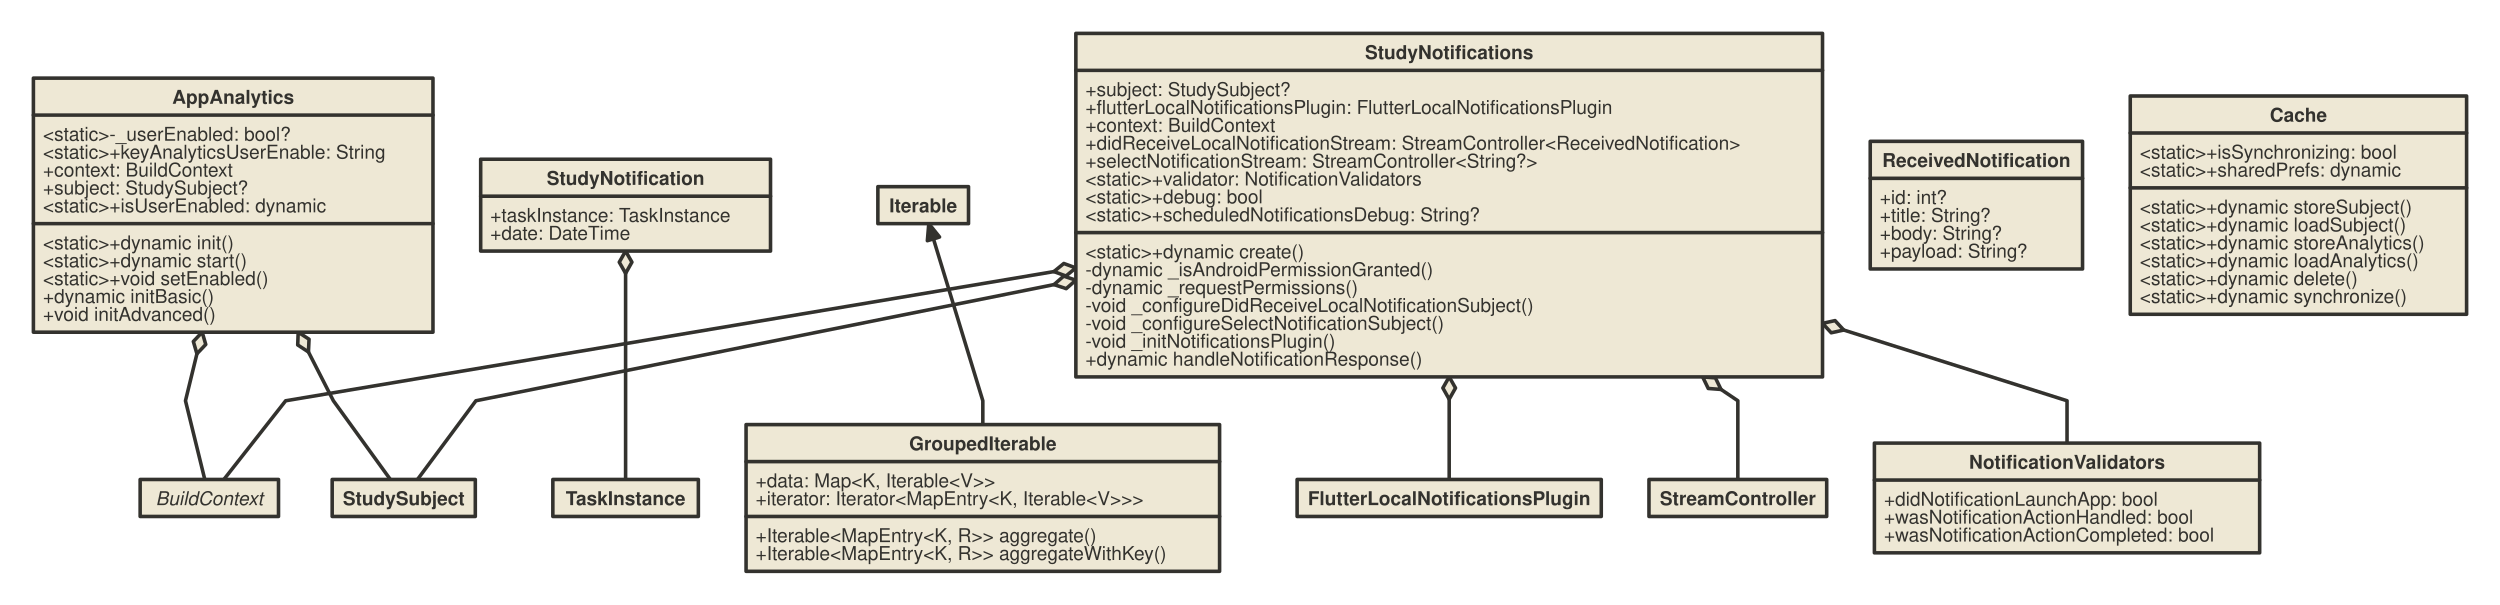
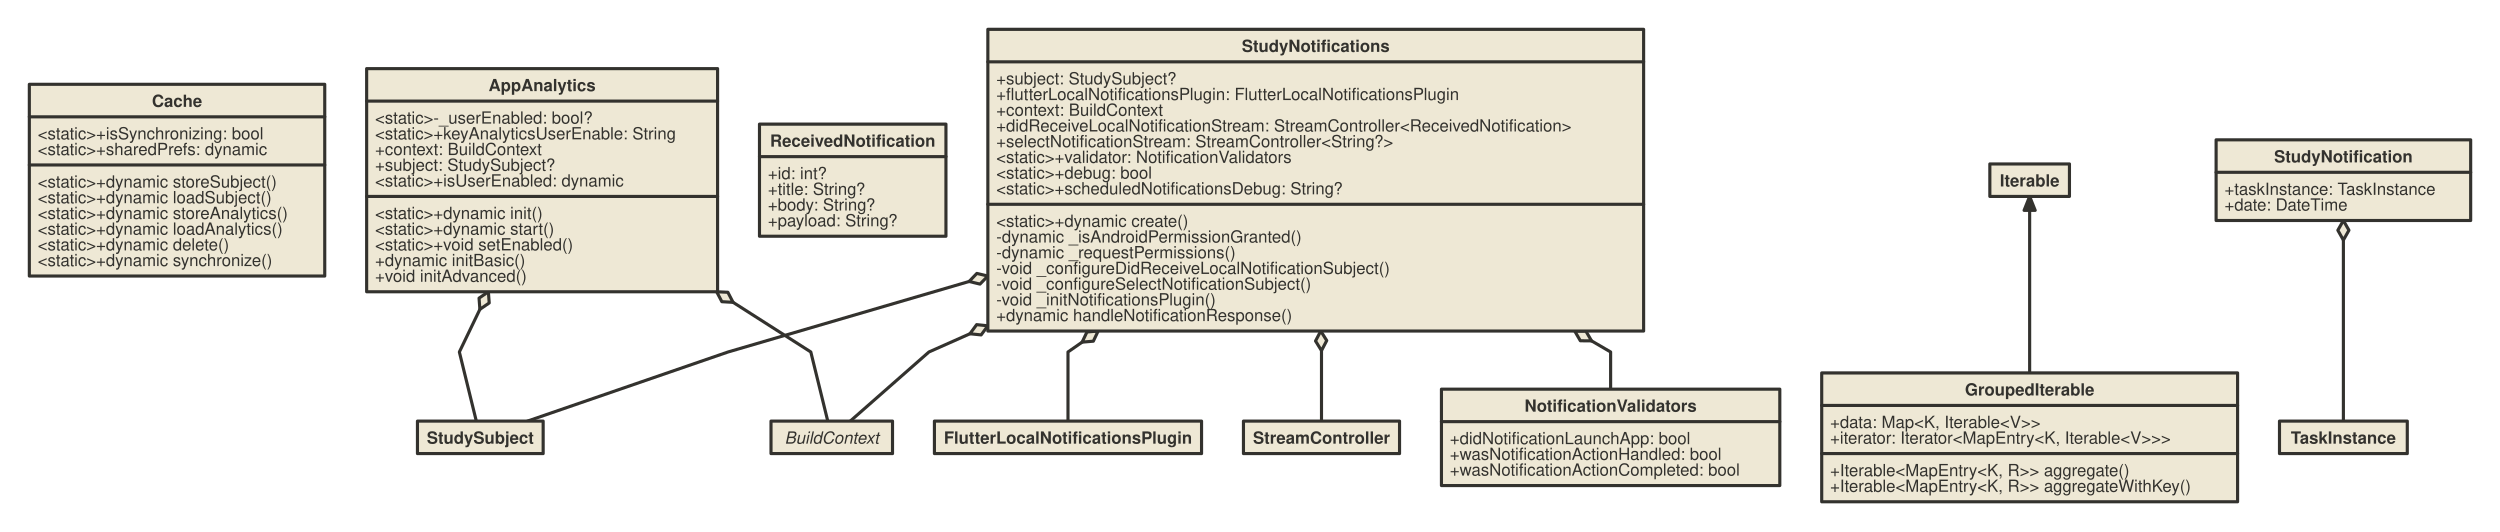
- <svg xmlns="http://www.w3.org/2000/svg" version="1.1" baseProfile="full" width="2096.0" height="507.0" viewbox="0 0 2096 507">
+ <svg xmlns="http://www.w3.org/2000/svg" version="1.1" baseProfile="full" width="2386.5" height="507.0" viewbox="0 0 2386.5 507">
  <g stroke-width="1.0" text-align="left" font="12pt Helvetica, Arial, sans-serif" font-size="12pt" font-family="Helvetica" font-weight="normal" font-style="normal">
    <g font-family="Helvetica" font-size="12pt" font-weight="bold" font-style="normal" stroke-width="3.0" stroke-linejoin="round" stroke-linecap="round" stroke="#33322E">
      <g stroke="transparent" fill="transparent">
-         <rect x="0.0" y="0.0" height="507.0" width="2096.0" stroke="none" />
+         <rect x="0.0" y="0.0" height="507.0" width="2386.5" stroke="none" />
      </g>
      <g transform="translate(8, 8)" fill="#33322E">
        <g transform="translate(20, 20)" fill="#33322E" font-family="Helvetica" font-size="12pt" font-weight="normal" font-style="normal">
-           <path d="M137.1 268.6 L127.5 308 L143.696 374 L143.7 374.0 " fill="none" />
-           <g fill="#eee8d5">
-             <path d="M144.5 260.8 L137.1 268.6 L134.1 258.3 L141.5 250.5 Z" />
-           </g>
-           <path d="M230.6 267.1 L251.5 308 L299.279 374 L299.3 374.0 " fill="none" />
-           <g fill="#eee8d5">
-             <path d="M231.1 256.4 L230.6 267.1 L221.6 261.2 L222.0 250.5 Z" />
-           </g>
-           <path d="M496.5 201.2 L496.5 308 L496.5 374 L496.5 374.0 " fill="none" />
-           <g fill="#eee8d5">
-             <path d="M501.8 191.8 L496.5 201.2 L491.2 191.8 L496.5 182.5 Z" />
-           </g>
-           <path d="M754.6 172.3 L796 308 L796 328 L796.0 328.0 " fill="none" />
-           <path d="M759.7 170.7 L754.6 172.3 L749.5 173.8 L750.7 159.5 Z" />
-           <path d="M855.7 210.6 L371 308 L322.006 374 L322.0 374.0 " fill="none" />
-           <g fill="#eee8d5">
-             <path d="M865.9 214.0 L855.7 210.6 L863.8 203.5 L874.0 206.9 Z" />
-           </g>
-           <path d="M1187.0 306.7 L1187 308 L1187 374 L1187.0 374.0 " fill="none" />
-           <g fill="#eee8d5">
-             <path d="M1192.3 297.3 L1187.0 306.7 L1181.7 297.3 L1187.0 288.0 Z" />
-           </g>
-           <path d="M855.6 199.7 L211.5 308 L159.672 374 L159.7 374.0 " fill="none" />
-           <g fill="#eee8d5">
-             <path d="M865.7 203.4 L855.6 199.7 L863.9 192.9 L874.0 196.6 Z" />
-           </g>
-           <path d="M1414.9 298.5 L1429 308 L1429 374 L1429.0 374.0 " fill="none" />
-           <g fill="#eee8d5">
-             <path d="M1410.2 288.8 L1414.9 298.5 L1404.2 297.7 L1399.5 288.0 Z" />
-           </g>
-           <path d="M1517.8 248.7 L1705 308 L1705 343.5 L1705.0 343.5 " fill="none" />
-           <g fill="#eee8d5">
-             <path d="M1510.5 240.8 L1517.8 248.7 L1507.3 251.0 L1500.0 243.1 Z" />
-           </g>
-           <g data-name="AppAnalytics">
-             <g fill="#eee8d5" stroke="#33322E" data-name="AppAnalytics">
-               <rect x="0.0" y="37.5" height="213.0" width="335.0" data-name="AppAnalytics" />
-               <path d="M0.0 68.5 L335.0 68.5" fill="none" data-name="AppAnalytics" />
-               <path d="M0.0 159.5 L335.0 159.5" fill="none" data-name="AppAnalytics" />
-             </g>
-             <g transform="translate(0, 37.5)" font-family="Helvetica" font-size="12pt" font-weight="bold" font-style="normal" data-name="AppAnalytics">
-               <g transform="translate(8, 8)" fill="#33322E" text-align="center" data-name="AppAnalytics">
-                 <text x="159.5" y="13.5" stroke="none" text-anchor="middle" data-name="AppAnalytics">AppAnalytics</text>
-               </g>
-             </g>
-             <g transform="translate(0, 68.5)" font-family="Helvetica" font-size="12pt" font-weight="normal" font-style="normal" data-name="AppAnalytics">
-               <g transform="translate(8, 8)" fill="#33322E" text-align="left" data-name="AppAnalytics">
-                 <text x="0.0" y="13.5" stroke="none" data-name="AppAnalytics">&lt;static&gt;-_userEnabled: bool?</text>
-                 <text x="0.0" y="28.5" stroke="none" data-name="AppAnalytics">&lt;static&gt;+keyAnalyticsUserEnable: String</text>
-                 <text x="0.0" y="43.5" stroke="none" data-name="AppAnalytics">+context: BuildContext</text>
-                 <text x="0.0" y="58.5" stroke="none" data-name="AppAnalytics">+subject: StudySubject?</text>
-                 <text x="0.0" y="73.5" stroke="none" data-name="AppAnalytics">&lt;static&gt;+isUserEnabled: dynamic</text>
-               </g>
-             </g>
-             <g transform="translate(0, 159.5)" font-family="Helvetica" font-size="12pt" font-weight="normal" font-style="normal" data-name="AppAnalytics">
-               <g transform="translate(8, 8)" fill="#33322E" text-align="left" data-name="AppAnalytics">
-                 <text x="0.0" y="13.5" stroke="none" data-name="AppAnalytics">&lt;static&gt;+dynamic init()</text>
-                 <text x="0.0" y="28.5" stroke="none" data-name="AppAnalytics">&lt;static&gt;+dynamic start()</text>
-                 <text x="0.0" y="43.5" stroke="none" data-name="AppAnalytics">&lt;static&gt;+void setEnabled()</text>
-                 <text x="0.0" y="58.5" stroke="none" data-name="AppAnalytics">+dynamic initBasic()</text>
-                 <text x="0.0" y="73.5" stroke="none" data-name="AppAnalytics">+void initAdvanced()</text>
-               </g>
-             </g>
-           </g>
-           <g data-name="BuildContext">
-             <g fill="#eee8d5" stroke="#33322E" data-name="BuildContext">
-               <rect x="89.5" y="374.0" height="31.0" width="116.0" data-name="BuildContext" />
-             </g>
-             <g transform="translate(89.5, 374)" font-family="Helvetica" font-size="12pt" font-weight="normal" font-style="italic" data-name="BuildContext">
-               <g transform="translate(8, 8)" fill="#33322E" text-align="center" data-name="BuildContext">
-                 <text x="50.0" y="13.5" stroke="none" text-anchor="middle" data-name="BuildContext">BuildContext</text>
-               </g>
-             </g>
-           </g>
-           <g data-name="StudySubject">
-             <g fill="#eee8d5" stroke="#33322E" data-name="StudySubject">
-               <rect x="250.5" y="374.0" height="31.0" width="120.0" data-name="StudySubject" />
-             </g>
-             <g transform="translate(250.5, 374)" font-family="Helvetica" font-size="12pt" font-weight="bold" font-style="normal" data-name="StudySubject">
-               <g transform="translate(8, 8)" fill="#33322E" text-align="center" data-name="StudySubject">
-                 <text x="52.0" y="13.5" stroke="none" text-anchor="middle" data-name="StudySubject">StudySubject</text>
-               </g>
-             </g>
-           </g>
-           <g data-name="StudyNotification">
-             <g fill="#eee8d5" stroke="#33322E" data-name="StudyNotification">
-               <rect x="375.0" y="105.5" height="77.0" width="243.0" data-name="StudyNotification" />
-               <path d="M375.0 136.5 L618.0 136.5" fill="none" data-name="StudyNotification" />
-             </g>
-             <g transform="translate(375, 105.5)" font-family="Helvetica" font-size="12pt" font-weight="bold" font-style="normal" data-name="StudyNotification">
-               <g transform="translate(8, 8)" fill="#33322E" text-align="center" data-name="StudyNotification">
-                 <text x="113.5" y="13.5" stroke="none" text-anchor="middle" data-name="StudyNotification">StudyNotification</text>
-               </g>
-             </g>
-             <g transform="translate(375, 136.5)" font-family="Helvetica" font-size="12pt" font-weight="normal" font-style="normal" data-name="StudyNotification">
-               <g transform="translate(8, 8)" fill="#33322E" text-align="left" data-name="StudyNotification">
-                 <text x="0.0" y="13.5" stroke="none" data-name="StudyNotification">+taskInstance: TaskInstance</text>
-                 <text x="0.0" y="28.5" stroke="none" data-name="StudyNotification">+date: DateTime</text>
-               </g>
-             </g>
-           </g>
-           <g data-name="TaskInstance">
-             <g fill="#eee8d5" stroke="#33322E" data-name="TaskInstance">
-               <rect x="435.5" y="374.0" height="31.0" width="122.0" data-name="TaskInstance" />
-             </g>
-             <g transform="translate(435.5, 374)" font-family="Helvetica" font-size="12pt" font-weight="bold" font-style="normal" data-name="TaskInstance">
-               <g transform="translate(8, 8)" fill="#33322E" text-align="center" data-name="TaskInstance">
-                 <text x="53.0" y="13.5" stroke="none" text-anchor="middle" data-name="TaskInstance">TaskInstance</text>
-               </g>
-             </g>
-           </g>
-           <g data-name="GroupedIterable">
-             <g fill="#eee8d5" stroke="#33322E" data-name="GroupedIterable">
-               <rect x="597.5" y="328.0" height="123.0" width="397.0" data-name="GroupedIterable" />
-               <path d="M597.5 359.0 L994.5 359.0" fill="none" data-name="GroupedIterable" />
-               <path d="M597.5 405.0 L994.5 405.0" fill="none" data-name="GroupedIterable" />
-             </g>
-             <g transform="translate(597.5, 328)" font-family="Helvetica" font-size="12pt" font-weight="bold" font-style="normal" data-name="GroupedIterable">
-               <g transform="translate(8, 8)" fill="#33322E" text-align="center" data-name="GroupedIterable">
-                 <text x="190.5" y="13.5" stroke="none" text-anchor="middle" data-name="GroupedIterable">GroupedIterable</text>
-               </g>
-             </g>
-             <g transform="translate(597.5, 359)" font-family="Helvetica" font-size="12pt" font-weight="normal" font-style="normal" data-name="GroupedIterable">
-               <g transform="translate(8, 8)" fill="#33322E" text-align="left" data-name="GroupedIterable">
-                 <text x="0.0" y="13.5" stroke="none" data-name="GroupedIterable">+data: Map&lt;K, Iterable&lt;V&gt;&gt;</text>
-                 <text x="0.0" y="28.5" stroke="none" data-name="GroupedIterable">+iterator: Iterator&lt;MapEntry&lt;K, Iterable&lt;V&gt;&gt;&gt;</text>
-               </g>
-             </g>
-             <g transform="translate(597.5, 405)" font-family="Helvetica" font-size="12pt" font-weight="normal" font-style="normal" data-name="GroupedIterable">
-               <g transform="translate(8, 8)" fill="#33322E" text-align="left" data-name="GroupedIterable">
-                 <text x="0.0" y="13.5" stroke="none" data-name="GroupedIterable">+Iterable&lt;MapEntry&lt;K, R&gt;&gt; aggregate()</text>
-                 <text x="0.0" y="28.5" stroke="none" data-name="GroupedIterable">+Iterable&lt;MapEntry&lt;K, R&gt;&gt; aggregateWithKey()</text>
-               </g>
-             </g>
-           </g>
-           <g data-name="Iterable">
-             <g fill="#eee8d5" stroke="#33322E" data-name="Iterable">
-               <rect x="708.0" y="128.5" height="31.0" width="76.0" data-name="Iterable" />
-             </g>
-             <g transform="translate(708, 128.5)" font-family="Helvetica" font-size="12pt" font-weight="bold" font-style="normal" data-name="Iterable">
-               <g transform="translate(8, 8)" fill="#33322E" text-align="center" data-name="Iterable">
-                 <text x="30.0" y="13.5" stroke="none" text-anchor="middle" data-name="Iterable">Iterable</text>
+           <path d="M897.1 240.7 L667 308 L475.479 374 L475.5 374.0 " fill="none" />
+           <g fill="#eee8d5">
+             <path d="M907.5 243.2 L897.1 240.7 L904.5 233.0 L915.0 235.5 Z" />
+           </g>
+           <path d="M1005.0 298.6 L991.5 308 L991.5 374 L991.5 374.0 " fill="none" />
+           <g fill="#eee8d5">
+             <path d="M1015.7 297.7 L1005.0 298.6 L1009.6 288.9 L1020.3 288.0 Z" />
+           </g>
+           <path d="M897.9 290.6 L858.75 308 L783.64 374 L783.6 374.0 " fill="none" />
+           <g fill="#eee8d5">
+             <path d="M908.6 291.7 L897.9 290.6 L904.3 281.9 L915.0 283.0 Z" />
+           </g>
+           <path d="M1233.5 306.7 L1233.5 308 L1233.5 374 L1233.5 374.0 " fill="none" />
+           <g fill="#eee8d5">
+             <path d="M1238.5 297.1 L1233.5 306.7 L1227.8 297.5 L1232.8 288.0 Z" />
+           </g>
+           <path d="M1491.3 297.4 L1509.5 308 L1509.5 343.5 L1509.5 343.5 " fill="none" />
+           <g fill="#eee8d5">
+             <path d="M1485.9 288.1 L1491.3 297.4 L1480.6 297.3 L1475.2 288.0 Z" />
+           </g>
+           <path d="M1909.5 172.8 L1909.5 308 L1909.5 328 L1909.5 328.0 " fill="none" />
+           <path d="M1914.8 172.8 L1909.5 172.8 L1904.2 172.8 L1909.5 159.5 Z" />
+           <path d="M2209.0 201.2 L2209 308 L2209 374 L2209.0 374.0 " fill="none" />
+           <g fill="#eee8d5">
+             <path d="M2214.3 191.8 L2209.0 201.2 L2203.7 191.8 L2209.0 182.5 Z" />
+           </g>
+           <path d="M671.8 260.6 L746 308 L762.196 374 L762.2 374.0 " fill="none" />
+           <g fill="#eee8d5">
+             <path d="M666.8 251.0 L671.8 260.6 L661.1 260.0 L656.1 250.5 Z" />
+           </g>
+           <path d="M430.1 267.3 L410.5 308 L426.696 374 L426.7 374.0 " fill="none" />
+           <g fill="#eee8d5">
+             <path d="M439.0 261.2 L430.1 267.3 L429.3 256.6 L438.2 250.5 Z" />
+           </g>
+           <g data-name="Cache">
+             <g fill="#eee8d5" stroke="#33322E" data-name="Cache">
+               <rect x="0.0" y="52.5" height="183.0" width="282.0" data-name="Cache" />
+               <path d="M0.0 83.5 L282.0 83.5" fill="none" data-name="Cache" />
+               <path d="M0.0 129.5 L282.0 129.5" fill="none" data-name="Cache" />
+             </g>
+             <g transform="translate(0, 52.5)" font-family="Helvetica" font-size="12pt" font-weight="bold" font-style="normal" data-name="Cache">
+               <g transform="translate(8, 8)" fill="#33322E" text-align="center" data-name="Cache">
+                 <text x="133.0" y="13.5" stroke="none" text-anchor="middle" data-name="Cache">Cache</text>
+               </g>
+             </g>
+             <g transform="translate(0, 83.5)" font-family="Helvetica" font-size="12pt" font-weight="normal" font-style="normal" data-name="Cache">
+               <g transform="translate(8, 8)" fill="#33322E" text-align="left" data-name="Cache">
+                 <text x="0.0" y="13.5" stroke="none" data-name="Cache">&lt;static&gt;+isSynchronizing: bool</text>
+                 <text x="0.0" y="28.5" stroke="none" data-name="Cache">&lt;static&gt;+sharedPrefs: dynamic</text>
+               </g>
+             </g>
+             <g transform="translate(0, 129.5)" font-family="Helvetica" font-size="12pt" font-weight="normal" font-style="normal" data-name="Cache">
+               <g transform="translate(8, 8)" fill="#33322E" text-align="left" data-name="Cache">
+                 <text x="0.0" y="13.5" stroke="none" data-name="Cache">&lt;static&gt;+dynamic storeSubject()</text>
+                 <text x="0.0" y="28.5" stroke="none" data-name="Cache">&lt;static&gt;+dynamic loadSubject()</text>
+                 <text x="0.0" y="43.5" stroke="none" data-name="Cache">&lt;static&gt;+dynamic storeAnalytics()</text>
+                 <text x="0.0" y="58.5" stroke="none" data-name="Cache">&lt;static&gt;+dynamic loadAnalytics()</text>
+                 <text x="0.0" y="73.5" stroke="none" data-name="Cache">&lt;static&gt;+dynamic delete()</text>
+                 <text x="0.0" y="88.5" stroke="none" data-name="Cache">&lt;static&gt;+dynamic synchronize()</text>
              </g>
            </g>
          </g>
          <g data-name="NotificationValidators">
            <g fill="#eee8d5" stroke="#33322E" data-name="NotificationValidators">
-               <rect x="1543.5" y="343.5" height="92.0" width="323.0" data-name="NotificationValidators" />
-               <path d="M1543.5 374.5 L1866.5 374.5" fill="none" data-name="NotificationValidators" />
-             </g>
-             <g transform="translate(1543.5, 343.5)" font-family="Helvetica" font-size="12pt" font-weight="bold" font-style="normal" data-name="NotificationValidators">
+               <rect x="1348.0" y="343.5" height="92.0" width="323.0" data-name="NotificationValidators" />
+               <path d="M1348.0 374.5 L1671.0 374.5" fill="none" data-name="NotificationValidators" />
+             </g>
+             <g transform="translate(1348, 343.5)" font-family="Helvetica" font-size="12pt" font-weight="bold" font-style="normal" data-name="NotificationValidators">
              <g transform="translate(8, 8)" fill="#33322E" text-align="center" data-name="NotificationValidators">
                <text x="153.5" y="13.5" stroke="none" text-anchor="middle" data-name="NotificationValidators">NotificationValidators</text>
              </g>
            </g>
-             <g transform="translate(1543.5, 374.5)" font-family="Helvetica" font-size="12pt" font-weight="normal" font-style="normal" data-name="NotificationValidators">
+             <g transform="translate(1348, 374.5)" font-family="Helvetica" font-size="12pt" font-weight="normal" font-style="normal" data-name="NotificationValidators">
              <g transform="translate(8, 8)" fill="#33322E" text-align="left" data-name="NotificationValidators">
                <text x="0.0" y="13.5" stroke="none" data-name="NotificationValidators">+didNotificationLaunchApp: bool</text>
                <text x="0.0" y="28.5" stroke="none" data-name="NotificationValidators">+wasNotificationActionHandled: bool</text>
                <text x="0.0" y="43.5" stroke="none" data-name="NotificationValidators">+wasNotificationActionCompleted: bool</text>
              </g>
            </g>
          </g>
          <g data-name="StudyNotifications">
            <g fill="#eee8d5" stroke="#33322E" data-name="StudyNotifications">
-               <rect x="874.0" y="0.0" height="288.0" width="626.0" data-name="StudyNotifications" />
-               <path d="M874.0 31.0 L1500.0 31.0" fill="none" data-name="StudyNotifications" />
-               <path d="M874.0 167.0 L1500.0 167.0" fill="none" data-name="StudyNotifications" />
-             </g>
-             <g transform="translate(874, 0)" font-family="Helvetica" font-size="12pt" font-weight="bold" font-style="normal" data-name="StudyNotifications">
+               <rect x="915.0" y="0.0" height="288.0" width="626.0" data-name="StudyNotifications" />
+               <path d="M915.0 31.0 L1541.0 31.0" fill="none" data-name="StudyNotifications" />
+               <path d="M915.0 167.0 L1541.0 167.0" fill="none" data-name="StudyNotifications" />
+             </g>
+             <g transform="translate(915, 0)" font-family="Helvetica" font-size="12pt" font-weight="bold" font-style="normal" data-name="StudyNotifications">
              <g transform="translate(8, 8)" fill="#33322E" text-align="center" data-name="StudyNotifications">
                <text x="305.0" y="13.5" stroke="none" text-anchor="middle" data-name="StudyNotifications">StudyNotifications</text>
              </g>
            </g>
-             <g transform="translate(874, 31)" font-family="Helvetica" font-size="12pt" font-weight="normal" font-style="normal" data-name="StudyNotifications">
+             <g transform="translate(915, 31)" font-family="Helvetica" font-size="12pt" font-weight="normal" font-style="normal" data-name="StudyNotifications">
              <g transform="translate(8, 8)" fill="#33322E" text-align="left" data-name="StudyNotifications">
                <text x="0.0" y="13.5" stroke="none" data-name="StudyNotifications">+subject: StudySubject?</text>
                <text x="0.0" y="28.5" stroke="none" data-name="StudyNotifications">+flutterLocalNotificationsPlugin: FlutterLocalNotificationsPlugin</text>
                <text x="0.0" y="43.5" stroke="none" data-name="StudyNotifications">+context: BuildContext</text>
                <text x="0.0" y="58.5" stroke="none" data-name="StudyNotifications">+didReceiveLocalNotificationStream: StreamController&lt;ReceivedNotification&gt;</text>
                <text x="0.0" y="73.5" stroke="none" data-name="StudyNotifications">+selectNotificationStream: StreamController&lt;String?&gt;</text>
                <text x="0.0" y="88.5" stroke="none" data-name="StudyNotifications">&lt;static&gt;+validator: NotificationValidators</text>
                <text x="0.0" y="103.5" stroke="none" data-name="StudyNotifications">&lt;static&gt;+debug: bool</text>
                <text x="0.0" y="118.5" stroke="none" data-name="StudyNotifications">&lt;static&gt;+scheduledNotificationsDebug: String?</text>
              </g>
            </g>
-             <g transform="translate(874, 167)" font-family="Helvetica" font-size="12pt" font-weight="normal" font-style="normal" data-name="StudyNotifications">
+             <g transform="translate(915, 167)" font-family="Helvetica" font-size="12pt" font-weight="normal" font-style="normal" data-name="StudyNotifications">
              <g transform="translate(8, 8)" fill="#33322E" text-align="left" data-name="StudyNotifications">
                <text x="0.0" y="13.5" stroke="none" data-name="StudyNotifications">&lt;static&gt;+dynamic create()</text>
                <text x="0.0" y="28.5" stroke="none" data-name="StudyNotifications">-dynamic _isAndroidPermissionGranted()</text>
                <text x="0.0" y="43.5" stroke="none" data-name="StudyNotifications">-dynamic _requestPermissions()</text>
                <text x="0.0" y="58.5" stroke="none" data-name="StudyNotifications">-void _configureDidReceiveLocalNotificationSubject()</text>
                <text x="0.0" y="73.5" stroke="none" data-name="StudyNotifications">-void _configureSelectNotificationSubject()</text>
                <text x="0.0" y="88.5" stroke="none" data-name="StudyNotifications">-void _initNotificationsPlugin()</text>
                <text x="0.0" y="103.5" stroke="none" data-name="StudyNotifications">+dynamic handleNotificationResponse()</text>
              </g>
            </g>
          </g>
+           <g data-name="StudySubject">
+             <g fill="#eee8d5" stroke="#33322E" data-name="StudySubject">
+               <rect x="370.5" y="374.0" height="31.0" width="120.0" data-name="StudySubject" />
+             </g>
+             <g transform="translate(370.5, 374)" font-family="Helvetica" font-size="12pt" font-weight="bold" font-style="normal" data-name="StudySubject">
+               <g transform="translate(8, 8)" fill="#33322E" text-align="center" data-name="StudySubject">
+                 <text x="52.0" y="13.5" stroke="none" text-anchor="middle" data-name="StudySubject">StudySubject</text>
+               </g>
+             </g>
+           </g>
          <g data-name="FlutterLocalNotificationsPlugin">
            <g fill="#eee8d5" stroke="#33322E" data-name="FlutterLocalNotificationsPlugin">
-               <rect x="1059.5" y="374.0" height="31.0" width="255.0" data-name="FlutterLocalNotificationsPlugin" />
-             </g>
-             <g transform="translate(1059.5, 374)" font-family="Helvetica" font-size="12pt" font-weight="bold" font-style="normal" data-name="FlutterLocalNotificationsPlugin">
+               <rect x="864.0" y="374.0" height="31.0" width="255.0" data-name="FlutterLocalNotificationsPlugin" />
+             </g>
+             <g transform="translate(864, 374)" font-family="Helvetica" font-size="12pt" font-weight="bold" font-style="normal" data-name="FlutterLocalNotificationsPlugin">
              <g transform="translate(8, 8)" fill="#33322E" text-align="center" data-name="FlutterLocalNotificationsPlugin">
                <text x="119.5" y="13.5" stroke="none" text-anchor="middle" data-name="FlutterLocalNotificationsPlugin">FlutterLocalNotificationsPlugin</text>
              </g>
            </g>
          </g>
+           <g data-name="BuildContext">
+             <g fill="#eee8d5" stroke="#33322E" data-name="BuildContext">
+               <rect x="708.0" y="374.0" height="31.0" width="116.0" data-name="BuildContext" />
+             </g>
+             <g transform="translate(708, 374)" font-family="Helvetica" font-size="12pt" font-weight="normal" font-style="italic" data-name="BuildContext">
+               <g transform="translate(8, 8)" fill="#33322E" text-align="center" data-name="BuildContext">
+                 <text x="50.0" y="13.5" stroke="none" text-anchor="middle" data-name="BuildContext">BuildContext</text>
+               </g>
+             </g>
+           </g>
          <g data-name="StreamController">
            <g fill="#eee8d5" stroke="#33322E" data-name="StreamController">
-               <rect x="1354.5" y="374.0" height="31.0" width="149.0" data-name="StreamController" />
-             </g>
-             <g transform="translate(1354.5, 374)" font-family="Helvetica" font-size="12pt" font-weight="bold" font-style="normal" data-name="StreamController">
+               <rect x="1159.0" y="374.0" height="31.0" width="149.0" data-name="StreamController" />
+             </g>
+             <g transform="translate(1159, 374)" font-family="Helvetica" font-size="12pt" font-weight="bold" font-style="normal" data-name="StreamController">
              <g transform="translate(8, 8)" fill="#33322E" text-align="center" data-name="StreamController">
                <text x="66.5" y="13.5" stroke="none" text-anchor="middle" data-name="StreamController">StreamController</text>
              </g>
            </g>
          </g>
          <g data-name="ReceivedNotification">
            <g fill="#eee8d5" stroke="#33322E" data-name="ReceivedNotification">
-               <rect x="1540.0" y="90.5" height="107.0" width="178.0" data-name="ReceivedNotification" />
-               <path d="M1540.0 121.5 L1718.0 121.5" fill="none" data-name="ReceivedNotification" />
-             </g>
-             <g transform="translate(1540, 90.5)" font-family="Helvetica" font-size="12pt" font-weight="bold" font-style="normal" data-name="ReceivedNotification">
+               <rect x="697.0" y="90.5" height="107.0" width="178.0" data-name="ReceivedNotification" />
+               <path d="M697.0 121.5 L875.0 121.5" fill="none" data-name="ReceivedNotification" />
+             </g>
+             <g transform="translate(697, 90.5)" font-family="Helvetica" font-size="12pt" font-weight="bold" font-style="normal" data-name="ReceivedNotification">
              <g transform="translate(8, 8)" fill="#33322E" text-align="center" data-name="ReceivedNotification">
                <text x="81.0" y="13.5" stroke="none" text-anchor="middle" data-name="ReceivedNotification">ReceivedNotification</text>
              </g>
            </g>
-             <g transform="translate(1540, 121.5)" font-family="Helvetica" font-size="12pt" font-weight="normal" font-style="normal" data-name="ReceivedNotification">
+             <g transform="translate(697, 121.5)" font-family="Helvetica" font-size="12pt" font-weight="normal" font-style="normal" data-name="ReceivedNotification">
              <g transform="translate(8, 8)" fill="#33322E" text-align="left" data-name="ReceivedNotification">
                <text x="0.0" y="13.5" stroke="none" data-name="ReceivedNotification">+id: int?</text>
                <text x="0.0" y="28.5" stroke="none" data-name="ReceivedNotification">+title: String?</text>
                <text x="0.0" y="43.5" stroke="none" data-name="ReceivedNotification">+body: String?</text>
                <text x="0.0" y="58.5" stroke="none" data-name="ReceivedNotification">+payload: String?</text>
              </g>
            </g>
          </g>
-           <g data-name="Cache">
-             <g fill="#eee8d5" stroke="#33322E" data-name="Cache">
-               <rect x="1758.0" y="52.5" height="183.0" width="282.0" data-name="Cache" />
-               <path d="M1758.0 83.5 L2040.0 83.5" fill="none" data-name="Cache" />
-               <path d="M1758.0 129.5 L2040.0 129.5" fill="none" data-name="Cache" />
-             </g>
-             <g transform="translate(1758, 52.5)" font-family="Helvetica" font-size="12pt" font-weight="bold" font-style="normal" data-name="Cache">
-               <g transform="translate(8, 8)" fill="#33322E" text-align="center" data-name="Cache">
-                 <text x="133.0" y="13.5" stroke="none" text-anchor="middle" data-name="Cache">Cache</text>
-               </g>
-             </g>
-             <g transform="translate(1758, 83.5)" font-family="Helvetica" font-size="12pt" font-weight="normal" font-style="normal" data-name="Cache">
-               <g transform="translate(8, 8)" fill="#33322E" text-align="left" data-name="Cache">
-                 <text x="0.0" y="13.5" stroke="none" data-name="Cache">&lt;static&gt;+isSynchronizing: bool</text>
-                 <text x="0.0" y="28.5" stroke="none" data-name="Cache">&lt;static&gt;+sharedPrefs: dynamic</text>
-               </g>
-             </g>
-             <g transform="translate(1758, 129.5)" font-family="Helvetica" font-size="12pt" font-weight="normal" font-style="normal" data-name="Cache">
-               <g transform="translate(8, 8)" fill="#33322E" text-align="left" data-name="Cache">
-                 <text x="0.0" y="13.5" stroke="none" data-name="Cache">&lt;static&gt;+dynamic storeSubject()</text>
-                 <text x="0.0" y="28.5" stroke="none" data-name="Cache">&lt;static&gt;+dynamic loadSubject()</text>
-                 <text x="0.0" y="43.5" stroke="none" data-name="Cache">&lt;static&gt;+dynamic storeAnalytics()</text>
-                 <text x="0.0" y="58.5" stroke="none" data-name="Cache">&lt;static&gt;+dynamic loadAnalytics()</text>
-                 <text x="0.0" y="73.5" stroke="none" data-name="Cache">&lt;static&gt;+dynamic delete()</text>
-                 <text x="0.0" y="88.5" stroke="none" data-name="Cache">&lt;static&gt;+dynamic synchronize()</text>
+           <g data-name="GroupedIterable">
+             <g fill="#eee8d5" stroke="#33322E" data-name="GroupedIterable">
+               <rect x="1711.0" y="328.0" height="123.0" width="397.0" data-name="GroupedIterable" />
+               <path d="M1711.0 359.0 L2108.0 359.0" fill="none" data-name="GroupedIterable" />
+               <path d="M1711.0 405.0 L2108.0 405.0" fill="none" data-name="GroupedIterable" />
+             </g>
+             <g transform="translate(1711, 328)" font-family="Helvetica" font-size="12pt" font-weight="bold" font-style="normal" data-name="GroupedIterable">
+               <g transform="translate(8, 8)" fill="#33322E" text-align="center" data-name="GroupedIterable">
+                 <text x="190.5" y="13.5" stroke="none" text-anchor="middle" data-name="GroupedIterable">GroupedIterable</text>
+               </g>
+             </g>
+             <g transform="translate(1711, 359)" font-family="Helvetica" font-size="12pt" font-weight="normal" font-style="normal" data-name="GroupedIterable">
+               <g transform="translate(8, 8)" fill="#33322E" text-align="left" data-name="GroupedIterable">
+                 <text x="0.0" y="13.5" stroke="none" data-name="GroupedIterable">+data: Map&lt;K, Iterable&lt;V&gt;&gt;</text>
+                 <text x="0.0" y="28.5" stroke="none" data-name="GroupedIterable">+iterator: Iterator&lt;MapEntry&lt;K, Iterable&lt;V&gt;&gt;&gt;</text>
+               </g>
+             </g>
+             <g transform="translate(1711, 405)" font-family="Helvetica" font-size="12pt" font-weight="normal" font-style="normal" data-name="GroupedIterable">
+               <g transform="translate(8, 8)" fill="#33322E" text-align="left" data-name="GroupedIterable">
+                 <text x="0.0" y="13.5" stroke="none" data-name="GroupedIterable">+Iterable&lt;MapEntry&lt;K, R&gt;&gt; aggregate()</text>
+                 <text x="0.0" y="28.5" stroke="none" data-name="GroupedIterable">+Iterable&lt;MapEntry&lt;K, R&gt;&gt; aggregateWithKey()</text>
+               </g>
+             </g>
+           </g>
+           <g data-name="Iterable">
+             <g fill="#eee8d5" stroke="#33322E" data-name="Iterable">
+               <rect x="1871.5" y="128.5" height="31.0" width="76.0" data-name="Iterable" />
+             </g>
+             <g transform="translate(1871.5, 128.5)" font-family="Helvetica" font-size="12pt" font-weight="bold" font-style="normal" data-name="Iterable">
+               <g transform="translate(8, 8)" fill="#33322E" text-align="center" data-name="Iterable">
+                 <text x="30.0" y="13.5" stroke="none" text-anchor="middle" data-name="Iterable">Iterable</text>
+               </g>
+             </g>
+           </g>
+           <g data-name="StudyNotification">
+             <g fill="#eee8d5" stroke="#33322E" data-name="StudyNotification">
+               <rect x="2087.5" y="105.5" height="77.0" width="243.0" data-name="StudyNotification" />
+               <path d="M2087.5 136.5 L2330.5 136.5" fill="none" data-name="StudyNotification" />
+             </g>
+             <g transform="translate(2087.5, 105.5)" font-family="Helvetica" font-size="12pt" font-weight="bold" font-style="normal" data-name="StudyNotification">
+               <g transform="translate(8, 8)" fill="#33322E" text-align="center" data-name="StudyNotification">
+                 <text x="113.5" y="13.5" stroke="none" text-anchor="middle" data-name="StudyNotification">StudyNotification</text>
+               </g>
+             </g>
+             <g transform="translate(2087.5, 136.5)" font-family="Helvetica" font-size="12pt" font-weight="normal" font-style="normal" data-name="StudyNotification">
+               <g transform="translate(8, 8)" fill="#33322E" text-align="left" data-name="StudyNotification">
+                 <text x="0.0" y="13.5" stroke="none" data-name="StudyNotification">+taskInstance: TaskInstance</text>
+                 <text x="0.0" y="28.5" stroke="none" data-name="StudyNotification">+date: DateTime</text>
+               </g>
+             </g>
+           </g>
+           <g data-name="TaskInstance">
+             <g fill="#eee8d5" stroke="#33322E" data-name="TaskInstance">
+               <rect x="2148.0" y="374.0" height="31.0" width="122.0" data-name="TaskInstance" />
+             </g>
+             <g transform="translate(2148, 374)" font-family="Helvetica" font-size="12pt" font-weight="bold" font-style="normal" data-name="TaskInstance">
+               <g transform="translate(8, 8)" fill="#33322E" text-align="center" data-name="TaskInstance">
+                 <text x="53.0" y="13.5" stroke="none" text-anchor="middle" data-name="TaskInstance">TaskInstance</text>
+               </g>
+             </g>
+           </g>
+           <g data-name="AppAnalytics">
+             <g fill="#eee8d5" stroke="#33322E" data-name="AppAnalytics">
+               <rect x="322.0" y="37.5" height="213.0" width="335.0" data-name="AppAnalytics" />
+               <path d="M322.0 68.5 L657.0 68.5" fill="none" data-name="AppAnalytics" />
+               <path d="M322.0 159.5 L657.0 159.5" fill="none" data-name="AppAnalytics" />
+             </g>
+             <g transform="translate(322, 37.5)" font-family="Helvetica" font-size="12pt" font-weight="bold" font-style="normal" data-name="AppAnalytics">
+               <g transform="translate(8, 8)" fill="#33322E" text-align="center" data-name="AppAnalytics">
+                 <text x="159.5" y="13.5" stroke="none" text-anchor="middle" data-name="AppAnalytics">AppAnalytics</text>
+               </g>
+             </g>
+             <g transform="translate(322, 68.5)" font-family="Helvetica" font-size="12pt" font-weight="normal" font-style="normal" data-name="AppAnalytics">
+               <g transform="translate(8, 8)" fill="#33322E" text-align="left" data-name="AppAnalytics">
+                 <text x="0.0" y="13.5" stroke="none" data-name="AppAnalytics">&lt;static&gt;-_userEnabled: bool?</text>
+                 <text x="0.0" y="28.5" stroke="none" data-name="AppAnalytics">&lt;static&gt;+keyAnalyticsUserEnable: String</text>
+                 <text x="0.0" y="43.5" stroke="none" data-name="AppAnalytics">+context: BuildContext</text>
+                 <text x="0.0" y="58.5" stroke="none" data-name="AppAnalytics">+subject: StudySubject?</text>
+                 <text x="0.0" y="73.5" stroke="none" data-name="AppAnalytics">&lt;static&gt;+isUserEnabled: dynamic</text>
+               </g>
+             </g>
+             <g transform="translate(322, 159.5)" font-family="Helvetica" font-size="12pt" font-weight="normal" font-style="normal" data-name="AppAnalytics">
+               <g transform="translate(8, 8)" fill="#33322E" text-align="left" data-name="AppAnalytics">
+                 <text x="0.0" y="13.5" stroke="none" data-name="AppAnalytics">&lt;static&gt;+dynamic init()</text>
+                 <text x="0.0" y="28.5" stroke="none" data-name="AppAnalytics">&lt;static&gt;+dynamic start()</text>
+                 <text x="0.0" y="43.5" stroke="none" data-name="AppAnalytics">&lt;static&gt;+void setEnabled()</text>
+                 <text x="0.0" y="58.5" stroke="none" data-name="AppAnalytics">+dynamic initBasic()</text>
+                 <text x="0.0" y="73.5" stroke="none" data-name="AppAnalytics">+void initAdvanced()</text>
              </g>
            </g>
          </g>
        </g>
      </g>
    </g>
  </g>
</svg>
